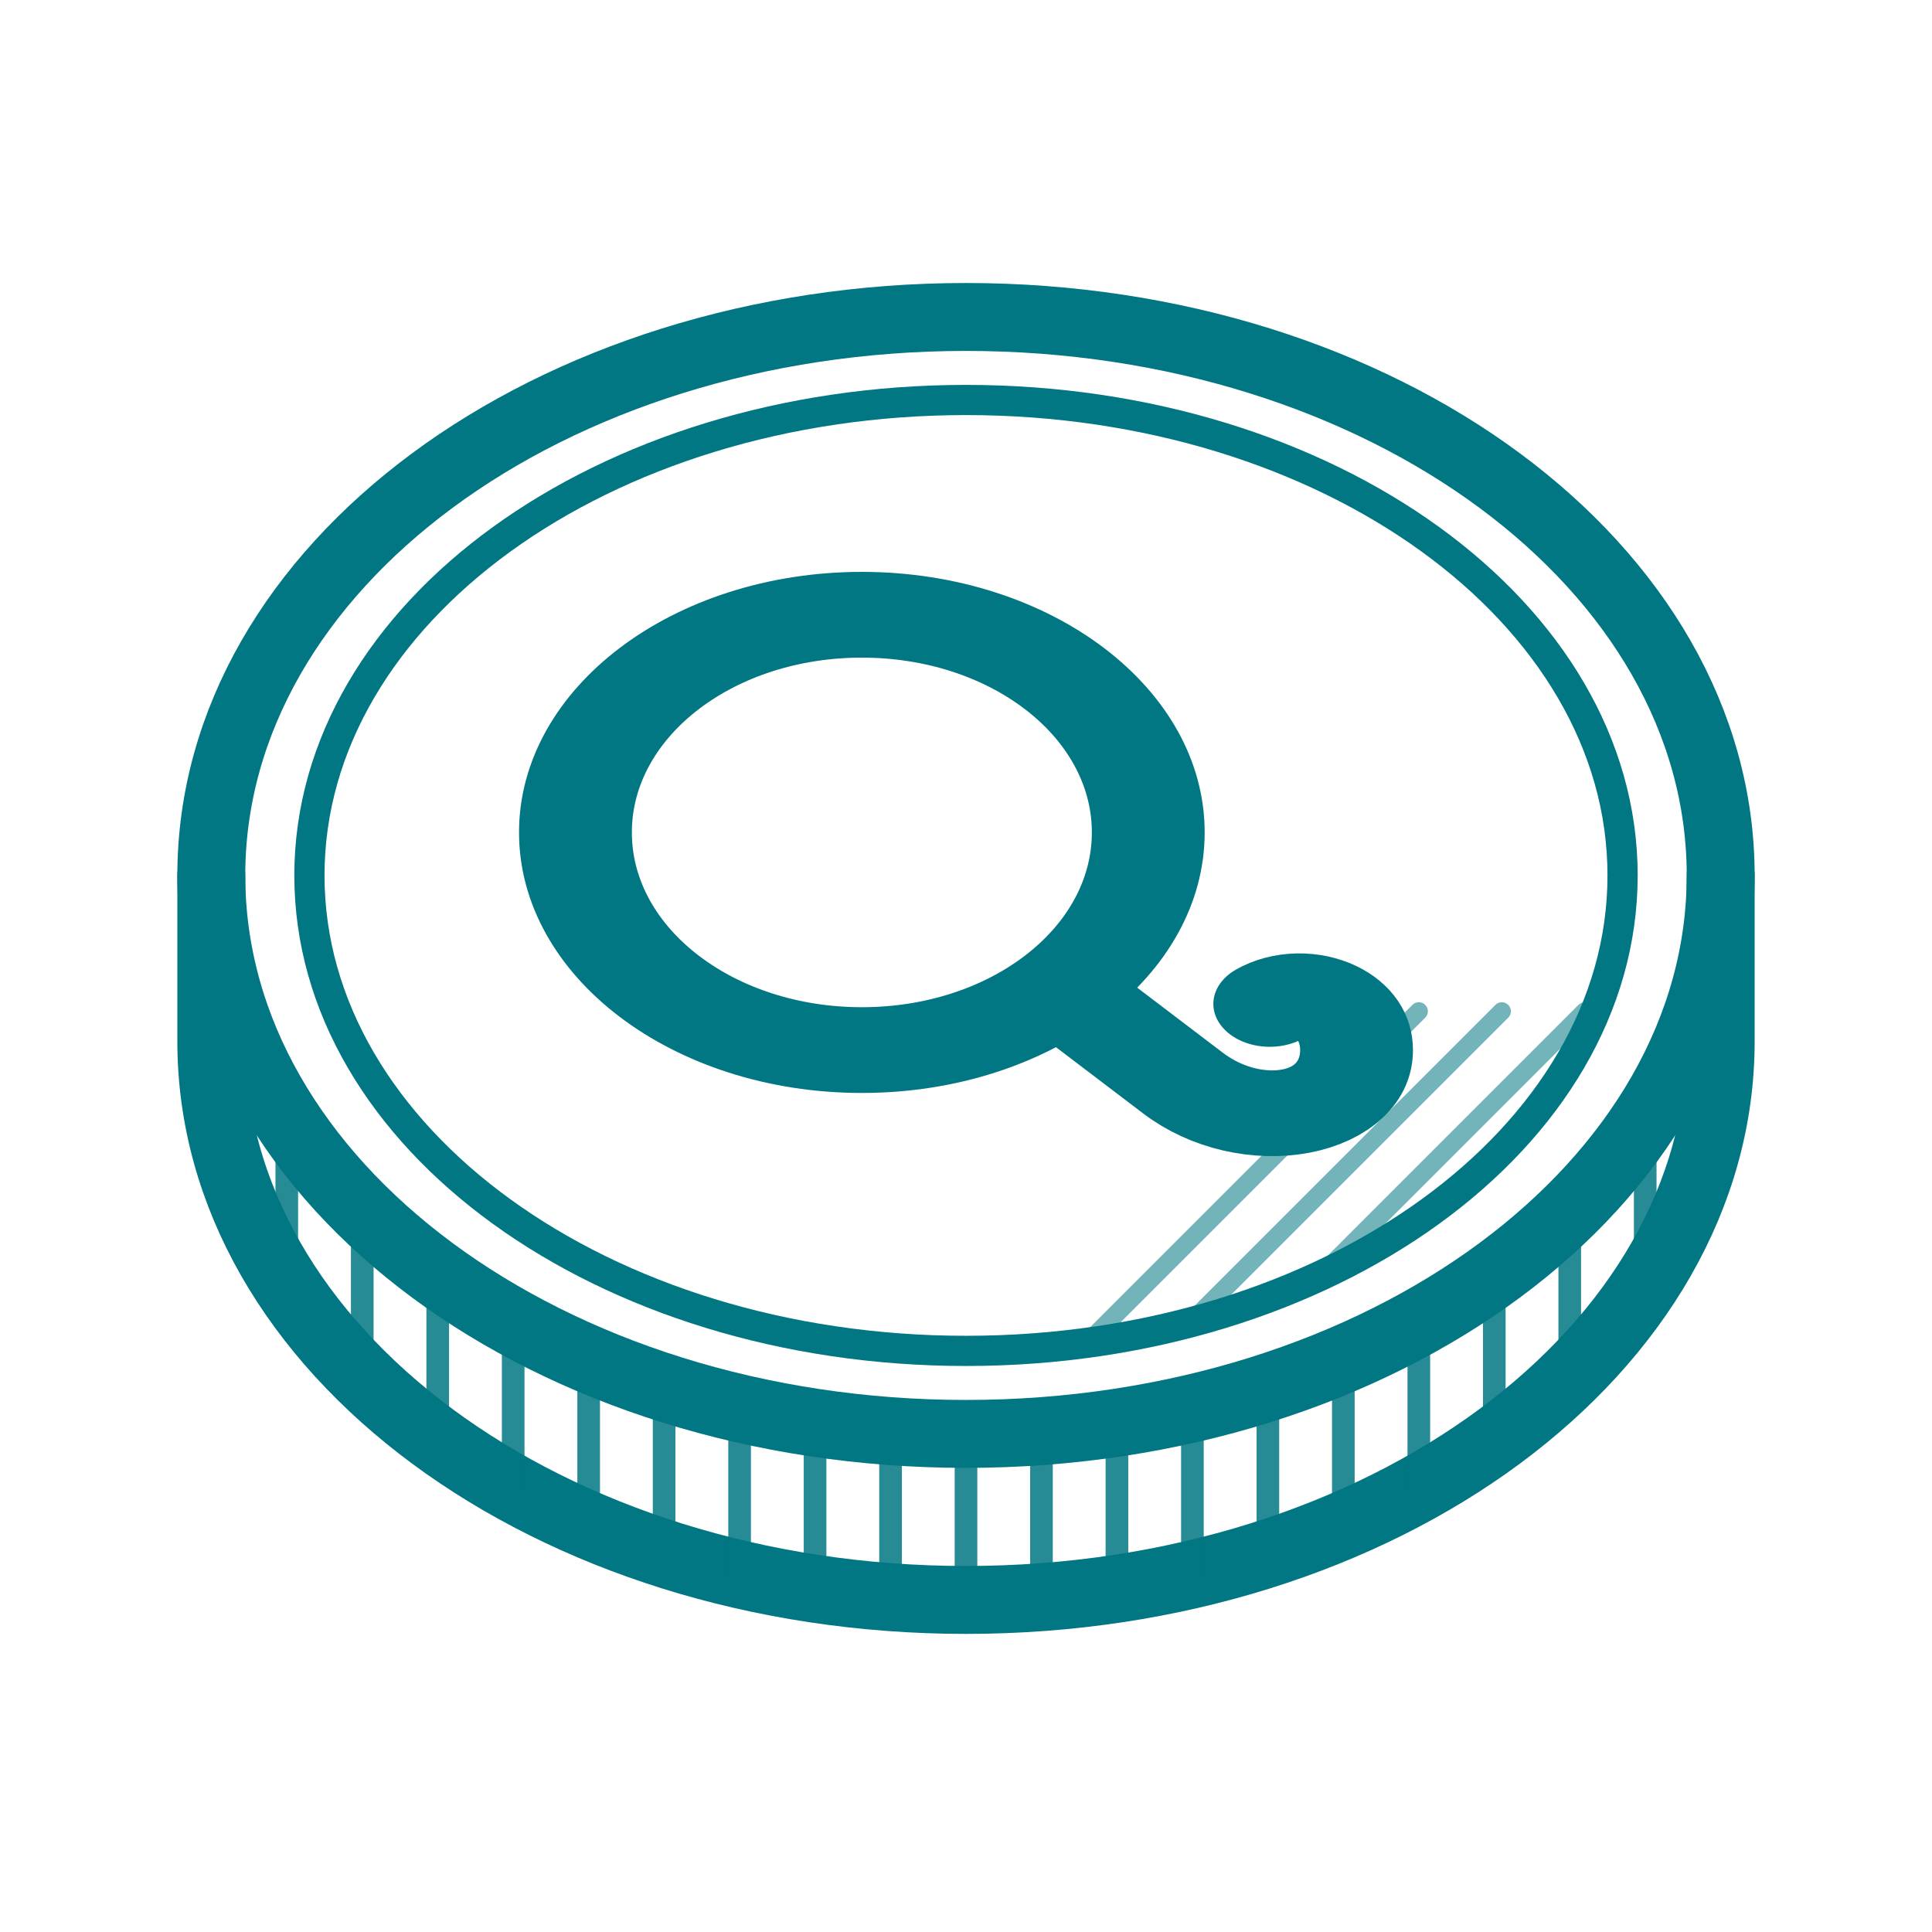
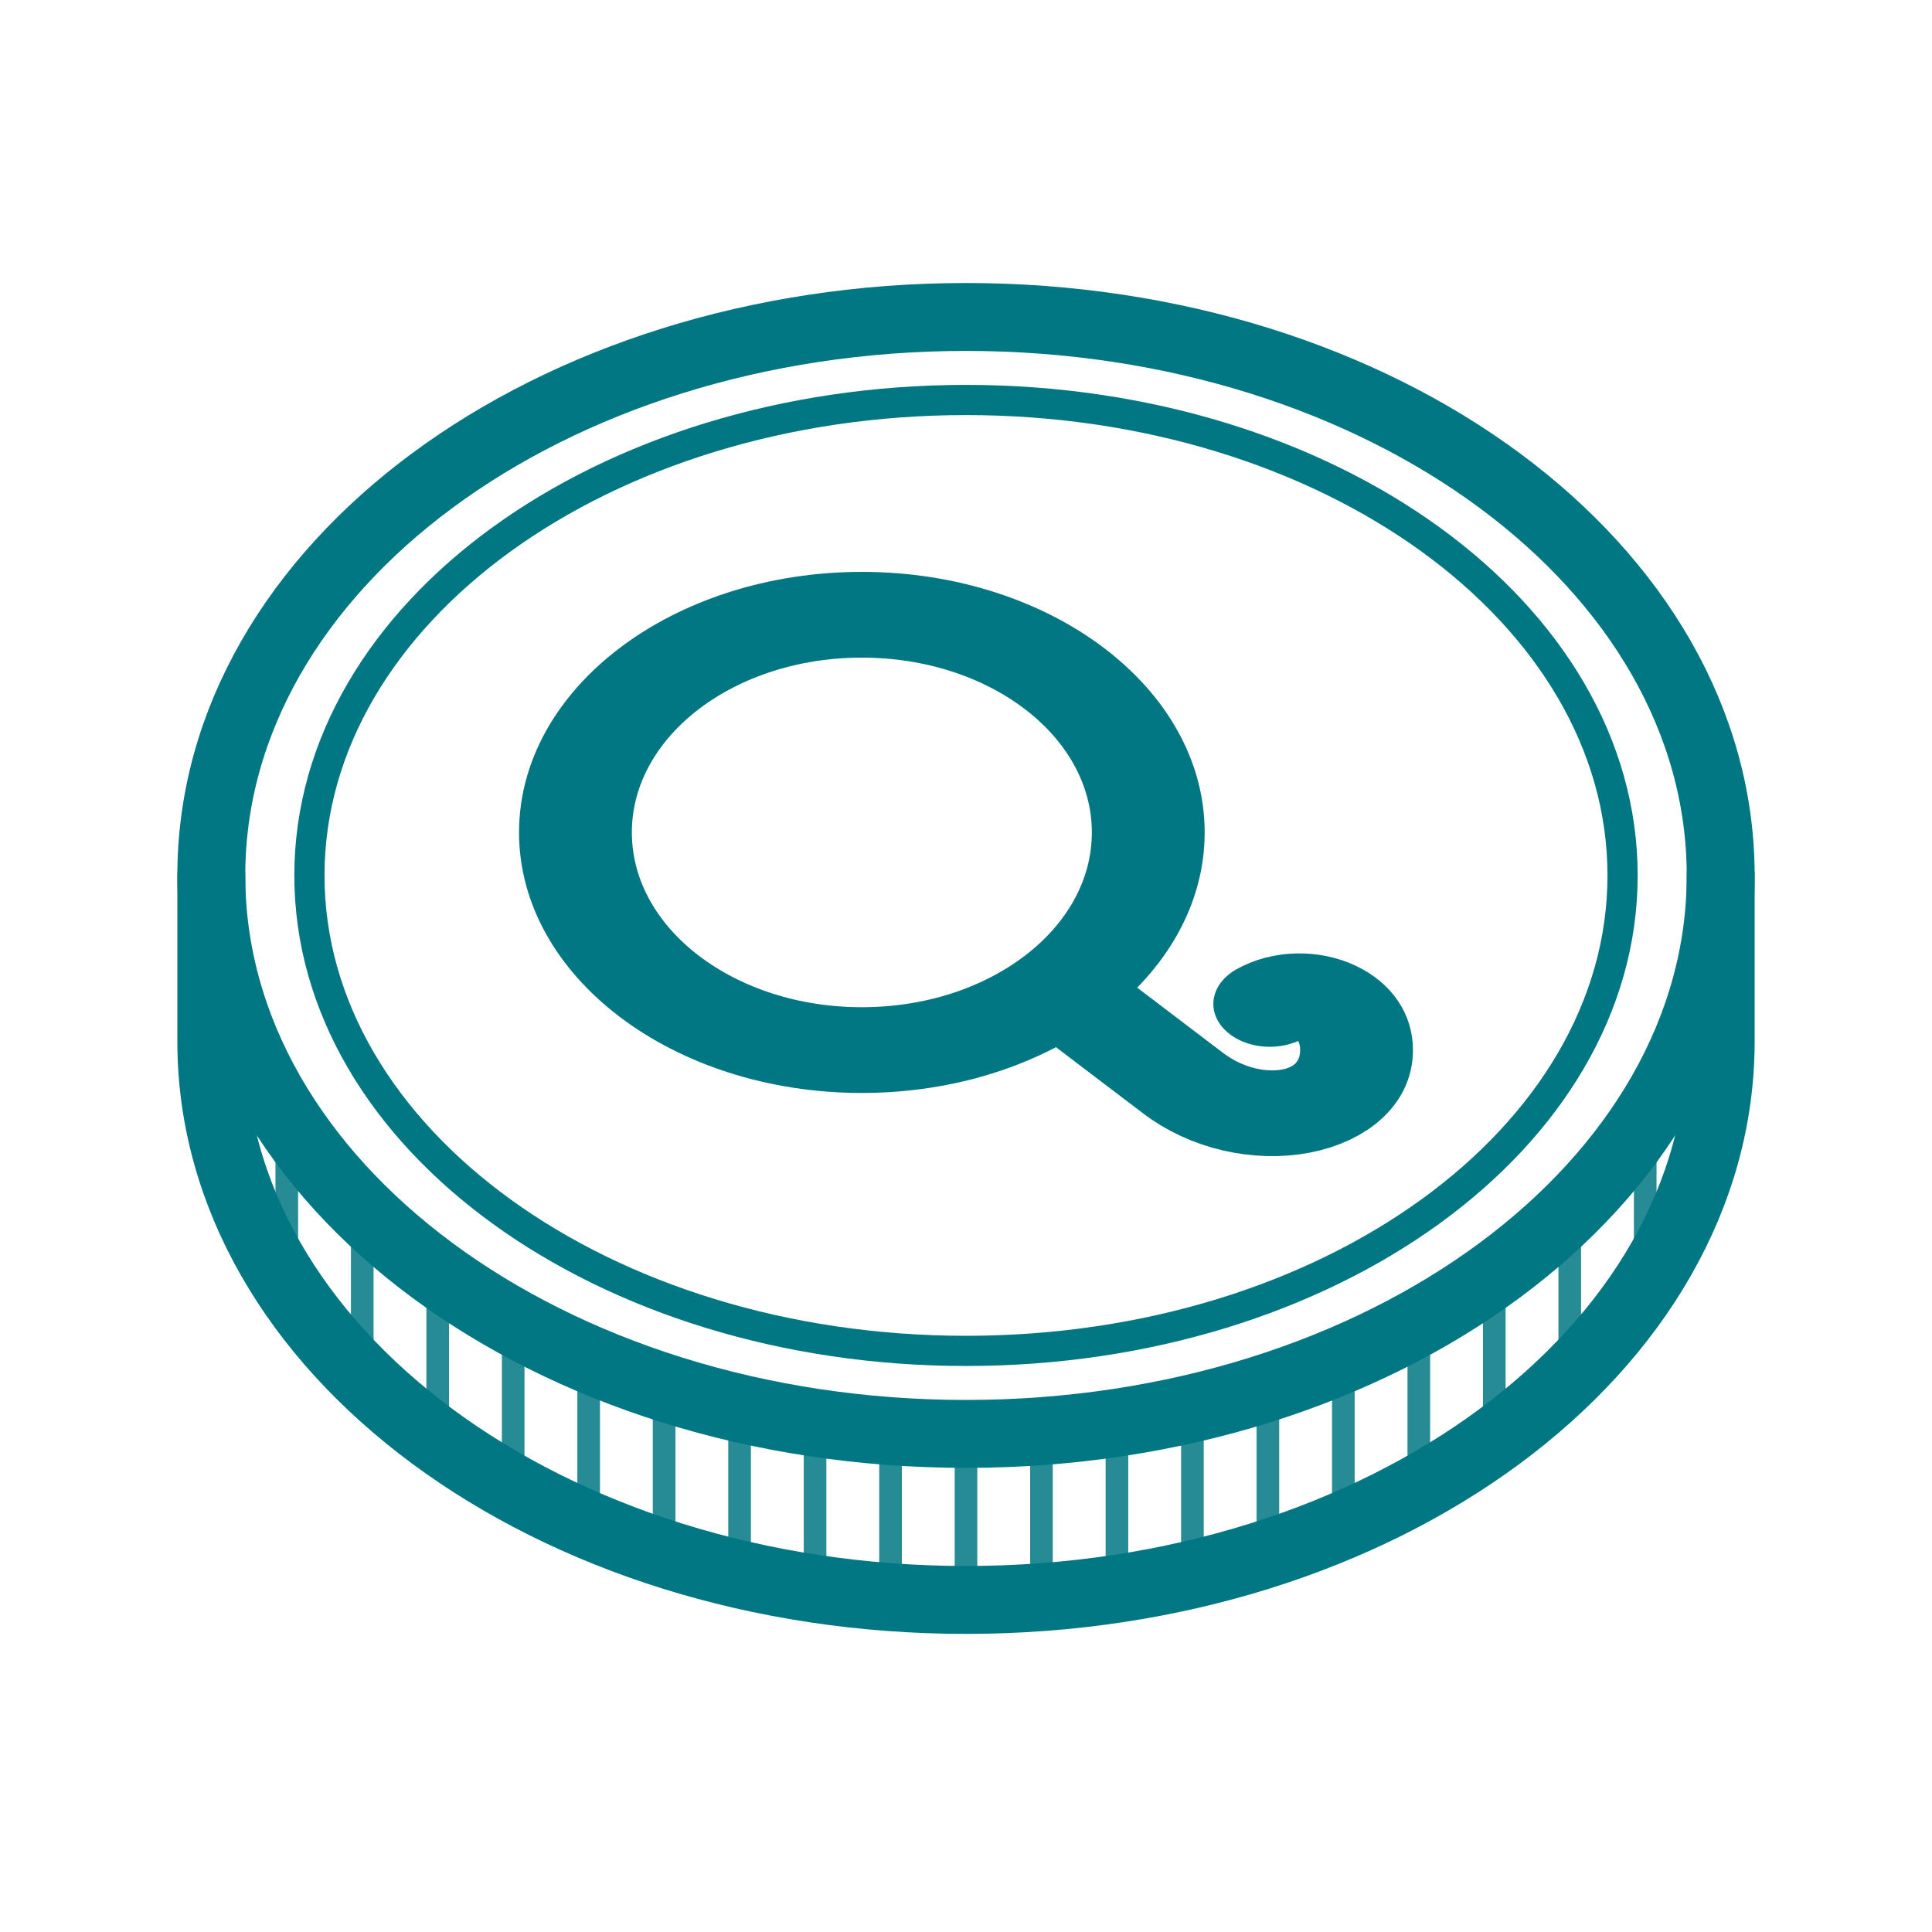
<svg xmlns="http://www.w3.org/2000/svg" viewBox="0 0 256 256" width="256" height="256" fill="none" stroke="currentColor" stroke-linecap="round" stroke-linejoin="round" color="#007782">
  <defs>
    <clipPath id="qs-inner">
      <ellipse cx="128" cy="116" rx="87" ry="63" />
    </clipPath>
  </defs>
  <path d="M28 116 v22 A100 74 0 0 0 228 138 v-22" stroke-width="9" />
  <g stroke-width="3" opacity=".85">
    <line x1="38" y1="148.3" x2="38" y2="170.3" />
    <line x1="48" y1="160.4" x2="48" y2="182.4" />
    <line x1="58" y1="168.8" x2="58" y2="190.8" />
    <line x1="68" y1="175.2" x2="68" y2="197.2" />
    <line x1="78" y1="180.1" x2="78" y2="202.1" />
    <line x1="88" y1="183.8" x2="88" y2="205.8" />
    <line x1="98" y1="186.6" x2="98" y2="208.6" />
    <line x1="108" y1="188.5" x2="108" y2="210.5" />
    <line x1="118" y1="189.6" x2="118" y2="211.6" />
    <line x1="128" y1="190.0" x2="128" y2="212.0" />
    <line x1="138" y1="189.6" x2="138" y2="211.6" />
    <line x1="148" y1="188.5" x2="148" y2="210.5" />
    <line x1="158" y1="186.6" x2="158" y2="208.6" />
    <line x1="168" y1="183.8" x2="168" y2="205.8" />
    <line x1="178" y1="180.1" x2="178" y2="202.1" />
    <line x1="188" y1="175.2" x2="188" y2="197.2" />
    <line x1="198" y1="168.8" x2="198" y2="190.8" />
    <line x1="208" y1="160.4" x2="208" y2="182.4" />
    <line x1="218" y1="148.3" x2="218" y2="170.3" />
  </g>
  <ellipse cx="128" cy="116" rx="100" ry="74" stroke-width="9" />
  <ellipse cx="128" cy="116" rx="87" ry="63" stroke-width="4" />
  <g clip-path="url(#qs-inner)" stroke-width="2.4" opacity=".55">
-     <line x1="126" y1="196" x2="188" y2="134" />
-     <line x1="137" y1="196" x2="199" y2="134" />
-     <line x1="148" y1="196" x2="210" y2="134" />
-     <line x1="159" y1="196" x2="221" y2="134" />
    <line x1="170" y1="196" x2="232" y2="134" />
    <line x1="181" y1="196" x2="243" y2="134" />
    <line x1="192" y1="196" x2="254" y2="134" />
    <line x1="203" y1="196" x2="265" y2="134" />
  </g>
  <g transform="translate(128 116) scale(1 .76) translate(-80.5 -78.8) scale(2.3)" stroke-width="6.5">
    <circle cx="29" cy="31" r="16.5" />
    <path d="M40.5 43 L47.5 50 C 51.5 54, 57.5 52.5, 57.5 47.5 C 57.5 44, 54.5 42.5, 52.5 44" />
  </g>
</svg>
